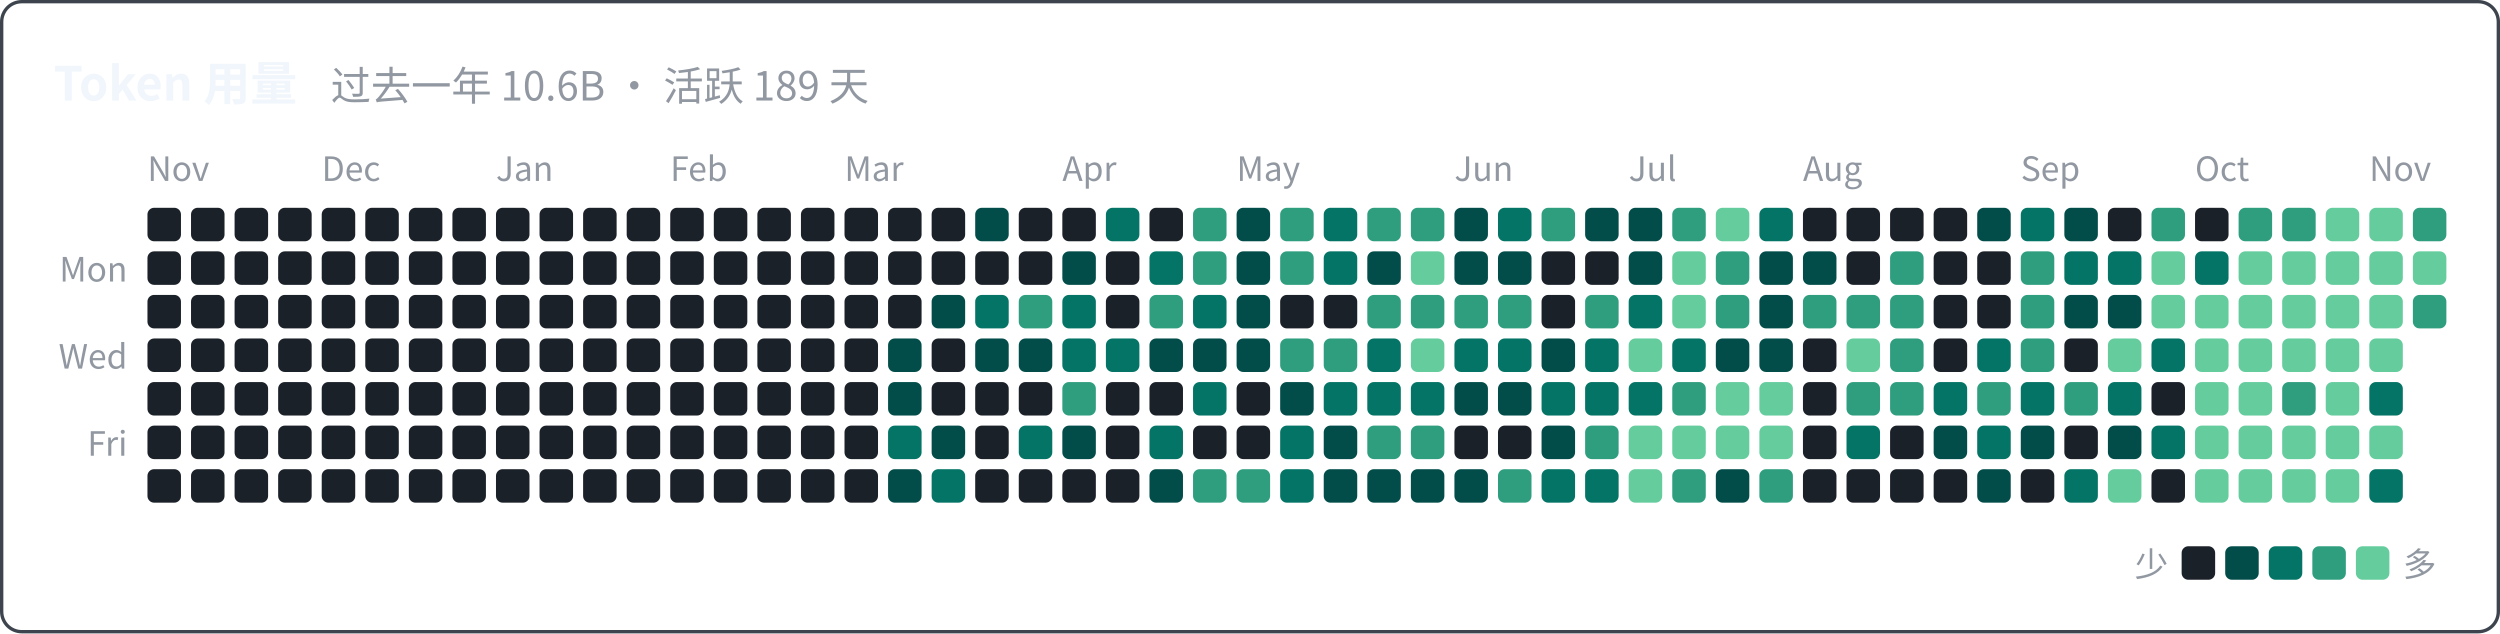
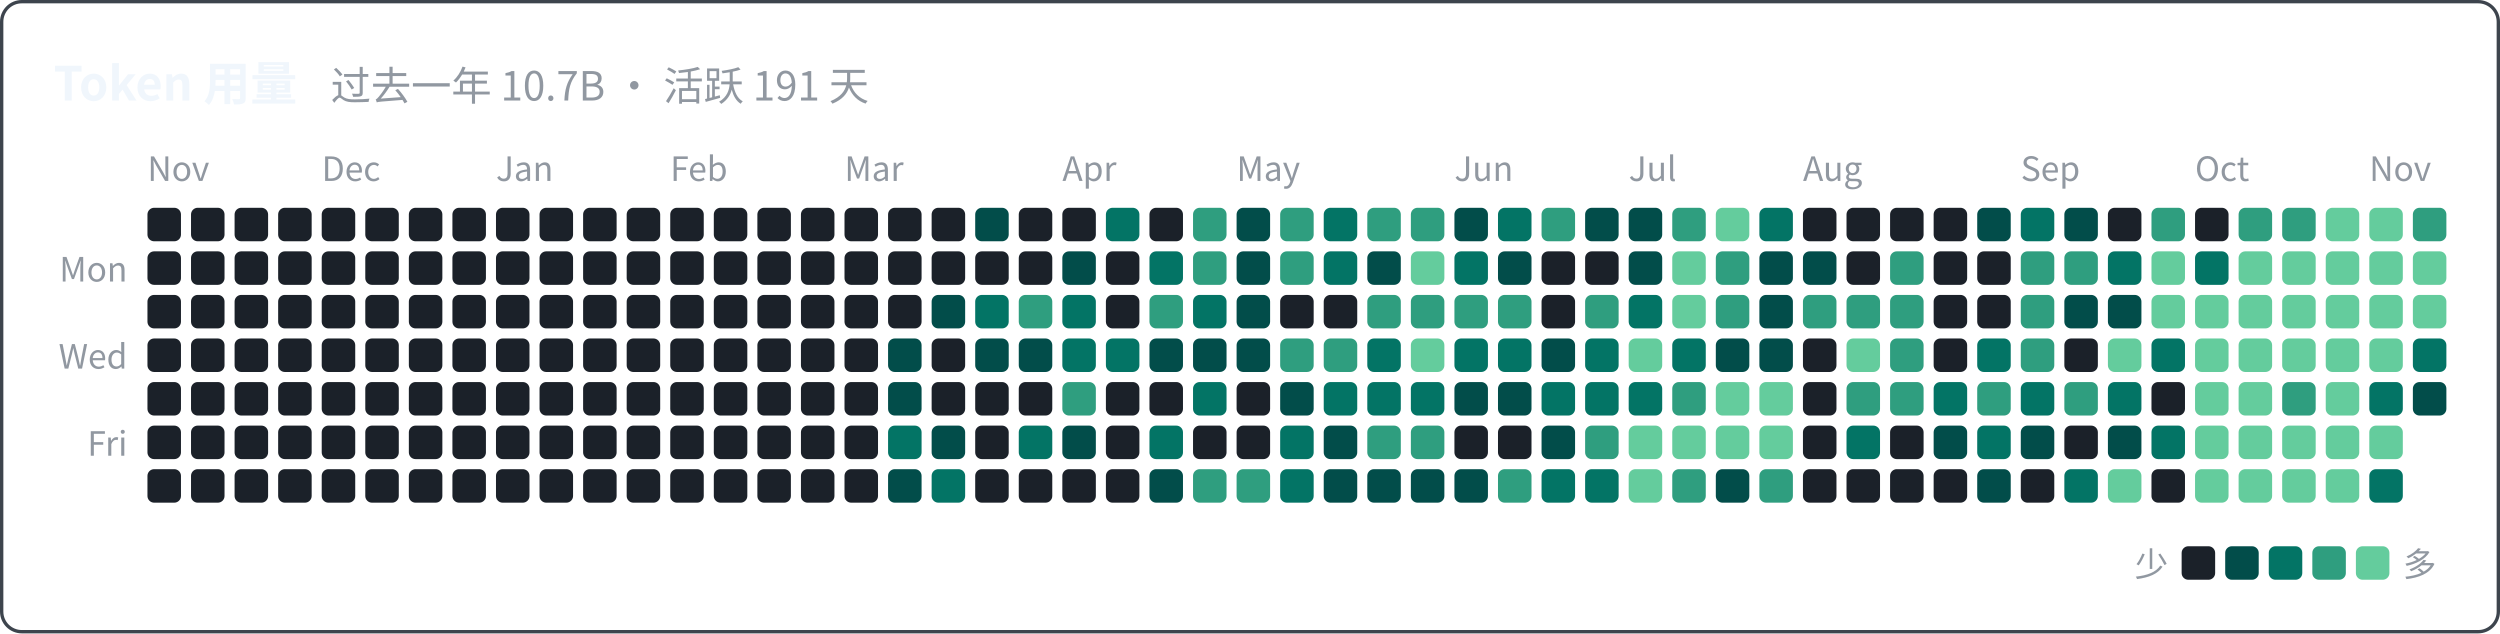
<svg xmlns="http://www.w3.org/2000/svg" width="746" height="189" viewBox="0 0 746 189" font-family="system-ui, -apple-system, 'Segoe UI', 'PingFang SC', 'Microsoft YaHei', 'Noto Sans CJK SC', sans-serif">
  <rect x="0.5" y="0.5" width="745" height="188" rx="6" fill="none" stroke="#3d444d" />
-   <text x="16" y="30" font-size="14" font-weight="600" fill="#f0f6fc">Token 用量<tspan dx="10" font-size="12" font-weight="400" fill="#9198a1">过去一年 10.6B · 活跃 189 天</tspan>
+   <text x="16" y="30" font-size="14" font-weight="600" fill="#f0f6fc">Token 用量<tspan dx="10" font-size="12" font-weight="400" fill="#9198a1">过去一年 10.7B · 活跃 191 天</tspan>
  </text>
  <text x="44" y="54" font-size="10" fill="#9198a1">Nov</text>
  <text x="96" y="54" font-size="10" fill="#9198a1">Dec</text>
  <text x="148" y="54" font-size="10" fill="#9198a1">Jan</text>
  <text x="200" y="54" font-size="10" fill="#9198a1">Feb</text>
  <text x="252" y="54" font-size="10" fill="#9198a1">Mar</text>
  <text x="317" y="54" font-size="10" fill="#9198a1">Apr</text>
  <text x="369" y="54" font-size="10" fill="#9198a1">May</text>
  <text x="434" y="54" font-size="10" fill="#9198a1">Jun</text>
  <text x="486" y="54" font-size="10" fill="#9198a1">Jul</text>
  <text x="538" y="54" font-size="10" fill="#9198a1">Aug</text>
  <text x="603" y="54" font-size="10" fill="#9198a1">Sep</text>
  <text x="655" y="54" font-size="10" fill="#9198a1">Oct</text>
  <text x="707" y="54" font-size="10" fill="#9198a1">Nov</text>
  <text x="38" y="84" font-size="10" text-anchor="end" fill="#9198a1">Mon</text>
  <text x="38" y="110" font-size="10" text-anchor="end" fill="#9198a1">Wed</text>
  <text x="38" y="136" font-size="10" text-anchor="end" fill="#9198a1">Fri</text>
  <rect x="44" y="62" width="10" height="10" rx="2" fill="#1b2129" />
  <rect x="44" y="75" width="10" height="10" rx="2" fill="#1b2129" />
  <rect x="44" y="88" width="10" height="10" rx="2" fill="#1b2129" />
  <rect x="44" y="101" width="10" height="10" rx="2" fill="#1b2129" />
  <rect x="44" y="114" width="10" height="10" rx="2" fill="#1b2129" />
  <rect x="44" y="127" width="10" height="10" rx="2" fill="#1b2129" />
  <rect x="44" y="140" width="10" height="10" rx="2" fill="#1b2129" />
  <rect x="57" y="62" width="10" height="10" rx="2" fill="#1b2129" />
  <rect x="57" y="75" width="10" height="10" rx="2" fill="#1b2129" />
  <rect x="57" y="88" width="10" height="10" rx="2" fill="#1b2129" />
  <rect x="57" y="101" width="10" height="10" rx="2" fill="#1b2129" />
  <rect x="57" y="114" width="10" height="10" rx="2" fill="#1b2129" />
  <rect x="57" y="127" width="10" height="10" rx="2" fill="#1b2129" />
  <rect x="57" y="140" width="10" height="10" rx="2" fill="#1b2129" />
  <rect x="70" y="62" width="10" height="10" rx="2" fill="#1b2129" />
  <rect x="70" y="75" width="10" height="10" rx="2" fill="#1b2129" />
  <rect x="70" y="88" width="10" height="10" rx="2" fill="#1b2129" />
  <rect x="70" y="101" width="10" height="10" rx="2" fill="#1b2129" />
  <rect x="70" y="114" width="10" height="10" rx="2" fill="#1b2129" />
  <rect x="70" y="127" width="10" height="10" rx="2" fill="#1b2129" />
  <rect x="70" y="140" width="10" height="10" rx="2" fill="#1b2129" />
  <rect x="83" y="62" width="10" height="10" rx="2" fill="#1b2129" />
  <rect x="83" y="75" width="10" height="10" rx="2" fill="#1b2129" />
  <rect x="83" y="88" width="10" height="10" rx="2" fill="#1b2129" />
  <rect x="83" y="101" width="10" height="10" rx="2" fill="#1b2129" />
  <rect x="83" y="114" width="10" height="10" rx="2" fill="#1b2129" />
  <rect x="83" y="127" width="10" height="10" rx="2" fill="#1b2129" />
  <rect x="83" y="140" width="10" height="10" rx="2" fill="#1b2129" />
  <rect x="96" y="62" width="10" height="10" rx="2" fill="#1b2129" />
  <rect x="96" y="75" width="10" height="10" rx="2" fill="#1b2129" />
  <rect x="96" y="88" width="10" height="10" rx="2" fill="#1b2129" />
  <rect x="96" y="101" width="10" height="10" rx="2" fill="#1b2129" />
  <rect x="96" y="114" width="10" height="10" rx="2" fill="#1b2129" />
  <rect x="96" y="127" width="10" height="10" rx="2" fill="#1b2129" />
  <rect x="96" y="140" width="10" height="10" rx="2" fill="#1b2129" />
  <rect x="109" y="62" width="10" height="10" rx="2" fill="#1b2129" />
  <rect x="109" y="75" width="10" height="10" rx="2" fill="#1b2129" />
  <rect x="109" y="88" width="10" height="10" rx="2" fill="#1b2129" />
  <rect x="109" y="101" width="10" height="10" rx="2" fill="#1b2129" />
  <rect x="109" y="114" width="10" height="10" rx="2" fill="#1b2129" />
  <rect x="109" y="127" width="10" height="10" rx="2" fill="#1b2129" />
  <rect x="109" y="140" width="10" height="10" rx="2" fill="#1b2129" />
  <rect x="122" y="62" width="10" height="10" rx="2" fill="#1b2129" />
  <rect x="122" y="75" width="10" height="10" rx="2" fill="#1b2129" />
  <rect x="122" y="88" width="10" height="10" rx="2" fill="#1b2129" />
  <rect x="122" y="101" width="10" height="10" rx="2" fill="#1b2129" />
  <rect x="122" y="114" width="10" height="10" rx="2" fill="#1b2129" />
  <rect x="122" y="127" width="10" height="10" rx="2" fill="#1b2129" />
  <rect x="122" y="140" width="10" height="10" rx="2" fill="#1b2129" />
  <rect x="135" y="62" width="10" height="10" rx="2" fill="#1b2129" />
  <rect x="135" y="75" width="10" height="10" rx="2" fill="#1b2129" />
  <rect x="135" y="88" width="10" height="10" rx="2" fill="#1b2129" />
  <rect x="135" y="101" width="10" height="10" rx="2" fill="#1b2129" />
  <rect x="135" y="114" width="10" height="10" rx="2" fill="#1b2129" />
  <rect x="135" y="127" width="10" height="10" rx="2" fill="#1b2129" />
  <rect x="135" y="140" width="10" height="10" rx="2" fill="#1b2129" />
  <rect x="148" y="62" width="10" height="10" rx="2" fill="#1b2129" />
  <rect x="148" y="75" width="10" height="10" rx="2" fill="#1b2129" />
  <rect x="148" y="88" width="10" height="10" rx="2" fill="#1b2129" />
  <rect x="148" y="101" width="10" height="10" rx="2" fill="#1b2129" />
  <rect x="148" y="114" width="10" height="10" rx="2" fill="#1b2129" />
  <rect x="148" y="127" width="10" height="10" rx="2" fill="#1b2129" />
  <rect x="148" y="140" width="10" height="10" rx="2" fill="#1b2129" />
  <rect x="161" y="62" width="10" height="10" rx="2" fill="#1b2129" />
  <rect x="161" y="75" width="10" height="10" rx="2" fill="#1b2129" />
  <rect x="161" y="88" width="10" height="10" rx="2" fill="#1b2129" />
  <rect x="161" y="101" width="10" height="10" rx="2" fill="#1b2129" />
  <rect x="161" y="114" width="10" height="10" rx="2" fill="#1b2129" />
  <rect x="161" y="127" width="10" height="10" rx="2" fill="#1b2129" />
  <rect x="161" y="140" width="10" height="10" rx="2" fill="#1b2129" />
  <rect x="174" y="62" width="10" height="10" rx="2" fill="#1b2129" />
  <rect x="174" y="75" width="10" height="10" rx="2" fill="#1b2129" />
  <rect x="174" y="88" width="10" height="10" rx="2" fill="#1b2129" />
  <rect x="174" y="101" width="10" height="10" rx="2" fill="#1b2129" />
  <rect x="174" y="114" width="10" height="10" rx="2" fill="#1b2129" />
  <rect x="174" y="127" width="10" height="10" rx="2" fill="#1b2129" />
  <rect x="174" y="140" width="10" height="10" rx="2" fill="#1b2129" />
  <rect x="187" y="62" width="10" height="10" rx="2" fill="#1b2129" />
  <rect x="187" y="75" width="10" height="10" rx="2" fill="#1b2129" />
  <rect x="187" y="88" width="10" height="10" rx="2" fill="#1b2129" />
  <rect x="187" y="101" width="10" height="10" rx="2" fill="#1b2129" />
  <rect x="187" y="114" width="10" height="10" rx="2" fill="#1b2129" />
  <rect x="187" y="127" width="10" height="10" rx="2" fill="#1b2129" />
  <rect x="187" y="140" width="10" height="10" rx="2" fill="#1b2129" />
  <rect x="200" y="62" width="10" height="10" rx="2" fill="#1b2129" />
  <rect x="200" y="75" width="10" height="10" rx="2" fill="#1b2129" />
  <rect x="200" y="88" width="10" height="10" rx="2" fill="#1b2129" />
  <rect x="200" y="101" width="10" height="10" rx="2" fill="#1b2129" />
  <rect x="200" y="114" width="10" height="10" rx="2" fill="#1b2129" />
  <rect x="200" y="127" width="10" height="10" rx="2" fill="#1b2129" />
  <rect x="200" y="140" width="10" height="10" rx="2" fill="#1b2129" />
  <rect x="213" y="62" width="10" height="10" rx="2" fill="#1b2129" />
  <rect x="213" y="75" width="10" height="10" rx="2" fill="#1b2129" />
  <rect x="213" y="88" width="10" height="10" rx="2" fill="#1b2129" />
  <rect x="213" y="101" width="10" height="10" rx="2" fill="#1b2129" />
  <rect x="213" y="114" width="10" height="10" rx="2" fill="#1b2129" />
  <rect x="213" y="127" width="10" height="10" rx="2" fill="#1b2129" />
  <rect x="213" y="140" width="10" height="10" rx="2" fill="#1b2129" />
  <rect x="226" y="62" width="10" height="10" rx="2" fill="#1b2129" />
  <rect x="226" y="75" width="10" height="10" rx="2" fill="#1b2129" />
  <rect x="226" y="88" width="10" height="10" rx="2" fill="#1b2129" />
  <rect x="226" y="101" width="10" height="10" rx="2" fill="#1b2129" />
  <rect x="226" y="114" width="10" height="10" rx="2" fill="#1b2129" />
  <rect x="226" y="127" width="10" height="10" rx="2" fill="#1b2129" />
  <rect x="226" y="140" width="10" height="10" rx="2" fill="#1b2129" />
  <rect x="239" y="62" width="10" height="10" rx="2" fill="#1b2129" />
  <rect x="239" y="75" width="10" height="10" rx="2" fill="#1b2129" />
  <rect x="239" y="88" width="10" height="10" rx="2" fill="#1b2129" />
  <rect x="239" y="101" width="10" height="10" rx="2" fill="#1b2129" />
  <rect x="239" y="114" width="10" height="10" rx="2" fill="#1b2129" />
  <rect x="239" y="127" width="10" height="10" rx="2" fill="#1b2129" />
  <rect x="239" y="140" width="10" height="10" rx="2" fill="#1b2129" />
  <rect x="252" y="62" width="10" height="10" rx="2" fill="#1b2129" />
  <rect x="252" y="75" width="10" height="10" rx="2" fill="#1b2129" />
  <rect x="252" y="88" width="10" height="10" rx="2" fill="#1b2129" />
  <rect x="252" y="101" width="10" height="10" rx="2" fill="#1b2129" />
  <rect x="252" y="114" width="10" height="10" rx="2" fill="#1b2129" />
  <rect x="252" y="127" width="10" height="10" rx="2" fill="#1b2129" />
  <rect x="252" y="140" width="10" height="10" rx="2" fill="#1b2129" />
  <rect x="265" y="62" width="10" height="10" rx="2" fill="#1b2129" />
  <rect x="265" y="75" width="10" height="10" rx="2" fill="#1b2129" />
  <rect x="265" y="88" width="10" height="10" rx="2" fill="#1b2129" />
  <rect x="265" y="101" width="10" height="10" rx="2" fill="#024d4a" />
  <rect x="265" y="114" width="10" height="10" rx="2" fill="#024d4a" />
  <rect x="265" y="127" width="10" height="10" rx="2" fill="#037465" />
  <rect x="265" y="140" width="10" height="10" rx="2" fill="#024d4a" />
  <rect x="278" y="62" width="10" height="10" rx="2" fill="#1b2129" />
  <rect x="278" y="75" width="10" height="10" rx="2" fill="#1b2129" />
  <rect x="278" y="88" width="10" height="10" rx="2" fill="#024d4a" />
  <rect x="278" y="101" width="10" height="10" rx="2" fill="#1b2129" />
  <rect x="278" y="114" width="10" height="10" rx="2" fill="#1b2129" />
  <rect x="278" y="127" width="10" height="10" rx="2" fill="#024d4a" />
  <rect x="278" y="140" width="10" height="10" rx="2" fill="#037465" />
  <rect x="291" y="62" width="10" height="10" rx="2" fill="#024d4a" />
  <rect x="291" y="75" width="10" height="10" rx="2" fill="#1b2129" />
  <rect x="291" y="88" width="10" height="10" rx="2" fill="#037465" />
  <rect x="291" y="101" width="10" height="10" rx="2" fill="#024d4a" />
  <rect x="291" y="114" width="10" height="10" rx="2" fill="#1b2129" />
  <rect x="291" y="127" width="10" height="10" rx="2" fill="#1b2129" />
  <rect x="291" y="140" width="10" height="10" rx="2" fill="#1b2129" />
  <rect x="304" y="62" width="10" height="10" rx="2" fill="#1b2129" />
  <rect x="304" y="75" width="10" height="10" rx="2" fill="#1b2129" />
  <rect x="304" y="88" width="10" height="10" rx="2" fill="#2f9e7f" />
  <rect x="304" y="101" width="10" height="10" rx="2" fill="#024d4a" />
  <rect x="304" y="114" width="10" height="10" rx="2" fill="#1b2129" />
  <rect x="304" y="127" width="10" height="10" rx="2" fill="#037465" />
  <rect x="304" y="140" width="10" height="10" rx="2" fill="#1b2129" />
  <rect x="317" y="62" width="10" height="10" rx="2" fill="#1b2129" />
  <rect x="317" y="75" width="10" height="10" rx="2" fill="#024d4a" />
  <rect x="317" y="88" width="10" height="10" rx="2" fill="#037465" />
  <rect x="317" y="101" width="10" height="10" rx="2" fill="#037465" />
  <rect x="317" y="114" width="10" height="10" rx="2" fill="#2f9e7f" />
  <rect x="317" y="127" width="10" height="10" rx="2" fill="#024d4a" />
  <rect x="317" y="140" width="10" height="10" rx="2" fill="#1b2129" />
  <rect x="330" y="62" width="10" height="10" rx="2" fill="#037465" />
  <rect x="330" y="75" width="10" height="10" rx="2" fill="#1b2129" />
  <rect x="330" y="88" width="10" height="10" rx="2" fill="#1b2129" />
  <rect x="330" y="101" width="10" height="10" rx="2" fill="#037465" />
  <rect x="330" y="114" width="10" height="10" rx="2" fill="#1b2129" />
  <rect x="330" y="127" width="10" height="10" rx="2" fill="#1b2129" />
  <rect x="330" y="140" width="10" height="10" rx="2" fill="#1b2129" />
  <rect x="343" y="62" width="10" height="10" rx="2" fill="#1b2129" />
  <rect x="343" y="75" width="10" height="10" rx="2" fill="#037465" />
  <rect x="343" y="88" width="10" height="10" rx="2" fill="#2f9e7f" />
  <rect x="343" y="101" width="10" height="10" rx="2" fill="#024d4a" />
  <rect x="343" y="114" width="10" height="10" rx="2" fill="#1b2129" />
  <rect x="343" y="127" width="10" height="10" rx="2" fill="#037465" />
  <rect x="343" y="140" width="10" height="10" rx="2" fill="#024d4a" />
  <rect x="356" y="62" width="10" height="10" rx="2" fill="#2f9e7f" />
  <rect x="356" y="75" width="10" height="10" rx="2" fill="#2f9e7f" />
  <rect x="356" y="88" width="10" height="10" rx="2" fill="#037465" />
  <rect x="356" y="101" width="10" height="10" rx="2" fill="#024d4a" />
  <rect x="356" y="114" width="10" height="10" rx="2" fill="#037465" />
  <rect x="356" y="127" width="10" height="10" rx="2" fill="#1b2129" />
  <rect x="356" y="140" width="10" height="10" rx="2" fill="#2f9e7f" />
  <rect x="369" y="62" width="10" height="10" rx="2" fill="#024d4a" />
  <rect x="369" y="75" width="10" height="10" rx="2" fill="#024d4a" />
  <rect x="369" y="88" width="10" height="10" rx="2" fill="#024d4a" />
  <rect x="369" y="101" width="10" height="10" rx="2" fill="#024d4a" />
  <rect x="369" y="114" width="10" height="10" rx="2" fill="#1b2129" />
  <rect x="369" y="127" width="10" height="10" rx="2" fill="#1b2129" />
  <rect x="369" y="140" width="10" height="10" rx="2" fill="#2f9e7f" />
  <rect x="382" y="62" width="10" height="10" rx="2" fill="#2f9e7f" />
  <rect x="382" y="75" width="10" height="10" rx="2" fill="#2f9e7f" />
  <rect x="382" y="88" width="10" height="10" rx="2" fill="#1b2129" />
  <rect x="382" y="101" width="10" height="10" rx="2" fill="#2f9e7f" />
  <rect x="382" y="114" width="10" height="10" rx="2" fill="#024d4a" />
  <rect x="382" y="127" width="10" height="10" rx="2" fill="#037465" />
  <rect x="382" y="140" width="10" height="10" rx="2" fill="#037465" />
  <rect x="395" y="62" width="10" height="10" rx="2" fill="#037465" />
  <rect x="395" y="75" width="10" height="10" rx="2" fill="#037465" />
  <rect x="395" y="88" width="10" height="10" rx="2" fill="#1b2129" />
  <rect x="395" y="101" width="10" height="10" rx="2" fill="#2f9e7f" />
  <rect x="395" y="114" width="10" height="10" rx="2" fill="#037465" />
  <rect x="395" y="127" width="10" height="10" rx="2" fill="#024d4a" />
  <rect x="395" y="140" width="10" height="10" rx="2" fill="#024d4a" />
  <rect x="408" y="62" width="10" height="10" rx="2" fill="#2f9e7f" />
  <rect x="408" y="75" width="10" height="10" rx="2" fill="#024d4a" />
  <rect x="408" y="88" width="10" height="10" rx="2" fill="#2f9e7f" />
  <rect x="408" y="101" width="10" height="10" rx="2" fill="#037465" />
  <rect x="408" y="114" width="10" height="10" rx="2" fill="#037465" />
  <rect x="408" y="127" width="10" height="10" rx="2" fill="#2f9e7f" />
  <rect x="408" y="140" width="10" height="10" rx="2" fill="#024d4a" />
  <rect x="421" y="62" width="10" height="10" rx="2" fill="#2f9e7f" />
  <rect x="421" y="75" width="10" height="10" rx="2" fill="#64cc9d" />
  <rect x="421" y="88" width="10" height="10" rx="2" fill="#2f9e7f" />
  <rect x="421" y="101" width="10" height="10" rx="2" fill="#64cc9d" />
  <rect x="421" y="114" width="10" height="10" rx="2" fill="#037465" />
  <rect x="421" y="127" width="10" height="10" rx="2" fill="#2f9e7f" />
  <rect x="421" y="140" width="10" height="10" rx="2" fill="#024d4a" />
  <rect x="434" y="62" width="10" height="10" rx="2" fill="#024d4a" />
-   <rect x="434" y="75" width="10" height="10" rx="2" fill="#024d4a" />
+   <rect x="434" y="75" width="10" height="10" rx="2" fill="#037465" />
  <rect x="434" y="88" width="10" height="10" rx="2" fill="#2f9e7f" />
  <rect x="434" y="101" width="10" height="10" rx="2" fill="#037465" />
  <rect x="434" y="114" width="10" height="10" rx="2" fill="#024d4a" />
  <rect x="434" y="127" width="10" height="10" rx="2" fill="#1b2129" />
  <rect x="434" y="140" width="10" height="10" rx="2" fill="#024d4a" />
  <rect x="447" y="62" width="10" height="10" rx="2" fill="#037465" />
  <rect x="447" y="75" width="10" height="10" rx="2" fill="#024d4a" />
  <rect x="447" y="88" width="10" height="10" rx="2" fill="#2f9e7f" />
  <rect x="447" y="101" width="10" height="10" rx="2" fill="#037465" />
  <rect x="447" y="114" width="10" height="10" rx="2" fill="#024d4a" />
  <rect x="447" y="127" width="10" height="10" rx="2" fill="#1b2129" />
  <rect x="447" y="140" width="10" height="10" rx="2" fill="#2f9e7f" />
  <rect x="460" y="62" width="10" height="10" rx="2" fill="#2f9e7f" />
  <rect x="460" y="75" width="10" height="10" rx="2" fill="#1b2129" />
  <rect x="460" y="88" width="10" height="10" rx="2" fill="#1b2129" />
  <rect x="460" y="101" width="10" height="10" rx="2" fill="#024d4a" />
  <rect x="460" y="114" width="10" height="10" rx="2" fill="#037465" />
  <rect x="460" y="127" width="10" height="10" rx="2" fill="#024d4a" />
  <rect x="460" y="140" width="10" height="10" rx="2" fill="#037465" />
  <rect x="473" y="62" width="10" height="10" rx="2" fill="#024d4a" />
  <rect x="473" y="75" width="10" height="10" rx="2" fill="#1b2129" />
  <rect x="473" y="88" width="10" height="10" rx="2" fill="#2f9e7f" />
  <rect x="473" y="101" width="10" height="10" rx="2" fill="#037465" />
  <rect x="473" y="114" width="10" height="10" rx="2" fill="#037465" />
  <rect x="473" y="127" width="10" height="10" rx="2" fill="#2f9e7f" />
  <rect x="473" y="140" width="10" height="10" rx="2" fill="#037465" />
  <rect x="486" y="62" width="10" height="10" rx="2" fill="#024d4a" />
  <rect x="486" y="75" width="10" height="10" rx="2" fill="#024d4a" />
  <rect x="486" y="88" width="10" height="10" rx="2" fill="#037465" />
  <rect x="486" y="101" width="10" height="10" rx="2" fill="#64cc9d" />
  <rect x="486" y="114" width="10" height="10" rx="2" fill="#037465" />
  <rect x="486" y="127" width="10" height="10" rx="2" fill="#64cc9d" />
  <rect x="486" y="140" width="10" height="10" rx="2" fill="#64cc9d" />
  <rect x="499" y="62" width="10" height="10" rx="2" fill="#2f9e7f" />
  <rect x="499" y="75" width="10" height="10" rx="2" fill="#64cc9d" />
  <rect x="499" y="88" width="10" height="10" rx="2" fill="#64cc9d" />
  <rect x="499" y="101" width="10" height="10" rx="2" fill="#037465" />
  <rect x="499" y="114" width="10" height="10" rx="2" fill="#2f9e7f" />
  <rect x="499" y="127" width="10" height="10" rx="2" fill="#64cc9d" />
  <rect x="499" y="140" width="10" height="10" rx="2" fill="#2f9e7f" />
  <rect x="512" y="62" width="10" height="10" rx="2" fill="#64cc9d" />
  <rect x="512" y="75" width="10" height="10" rx="2" fill="#2f9e7f" />
  <rect x="512" y="88" width="10" height="10" rx="2" fill="#2f9e7f" />
  <rect x="512" y="101" width="10" height="10" rx="2" fill="#024d4a" />
  <rect x="512" y="114" width="10" height="10" rx="2" fill="#64cc9d" />
  <rect x="512" y="127" width="10" height="10" rx="2" fill="#64cc9d" />
  <rect x="512" y="140" width="10" height="10" rx="2" fill="#024d4a" />
  <rect x="525" y="62" width="10" height="10" rx="2" fill="#037465" />
  <rect x="525" y="75" width="10" height="10" rx="2" fill="#024d4a" />
  <rect x="525" y="88" width="10" height="10" rx="2" fill="#024d4a" />
  <rect x="525" y="101" width="10" height="10" rx="2" fill="#024d4a" />
  <rect x="525" y="114" width="10" height="10" rx="2" fill="#64cc9d" />
  <rect x="525" y="127" width="10" height="10" rx="2" fill="#64cc9d" />
  <rect x="525" y="140" width="10" height="10" rx="2" fill="#2f9e7f" />
  <rect x="538" y="62" width="10" height="10" rx="2" fill="#1b2129" />
  <rect x="538" y="75" width="10" height="10" rx="2" fill="#024d4a" />
  <rect x="538" y="88" width="10" height="10" rx="2" fill="#2f9e7f" />
  <rect x="538" y="101" width="10" height="10" rx="2" fill="#1b2129" />
  <rect x="538" y="114" width="10" height="10" rx="2" fill="#1b2129" />
  <rect x="538" y="127" width="10" height="10" rx="2" fill="#1b2129" />
  <rect x="538" y="140" width="10" height="10" rx="2" fill="#1b2129" />
  <rect x="551" y="62" width="10" height="10" rx="2" fill="#1b2129" />
  <rect x="551" y="75" width="10" height="10" rx="2" fill="#1b2129" />
  <rect x="551" y="88" width="10" height="10" rx="2" fill="#2f9e7f" />
  <rect x="551" y="101" width="10" height="10" rx="2" fill="#64cc9d" />
  <rect x="551" y="114" width="10" height="10" rx="2" fill="#2f9e7f" />
  <rect x="551" y="127" width="10" height="10" rx="2" fill="#037465" />
  <rect x="551" y="140" width="10" height="10" rx="2" fill="#1b2129" />
  <rect x="564" y="62" width="10" height="10" rx="2" fill="#1b2129" />
  <rect x="564" y="75" width="10" height="10" rx="2" fill="#2f9e7f" />
  <rect x="564" y="88" width="10" height="10" rx="2" fill="#2f9e7f" />
  <rect x="564" y="101" width="10" height="10" rx="2" fill="#2f9e7f" />
  <rect x="564" y="114" width="10" height="10" rx="2" fill="#2f9e7f" />
  <rect x="564" y="127" width="10" height="10" rx="2" fill="#1b2129" />
  <rect x="564" y="140" width="10" height="10" rx="2" fill="#1b2129" />
  <rect x="577" y="62" width="10" height="10" rx="2" fill="#1b2129" />
  <rect x="577" y="75" width="10" height="10" rx="2" fill="#1b2129" />
  <rect x="577" y="88" width="10" height="10" rx="2" fill="#1b2129" />
  <rect x="577" y="101" width="10" height="10" rx="2" fill="#1b2129" />
  <rect x="577" y="114" width="10" height="10" rx="2" fill="#037465" />
  <rect x="577" y="127" width="10" height="10" rx="2" fill="#024d4a" />
  <rect x="577" y="140" width="10" height="10" rx="2" fill="#1b2129" />
  <rect x="590" y="62" width="10" height="10" rx="2" fill="#024d4a" />
  <rect x="590" y="75" width="10" height="10" rx="2" fill="#1b2129" />
  <rect x="590" y="88" width="10" height="10" rx="2" fill="#1b2129" />
  <rect x="590" y="101" width="10" height="10" rx="2" fill="#037465" />
  <rect x="590" y="114" width="10" height="10" rx="2" fill="#2f9e7f" />
  <rect x="590" y="127" width="10" height="10" rx="2" fill="#037465" />
  <rect x="590" y="140" width="10" height="10" rx="2" fill="#024d4a" />
  <rect x="603" y="62" width="10" height="10" rx="2" fill="#037465" />
  <rect x="603" y="75" width="10" height="10" rx="2" fill="#2f9e7f" />
  <rect x="603" y="88" width="10" height="10" rx="2" fill="#2f9e7f" />
  <rect x="603" y="101" width="10" height="10" rx="2" fill="#2f9e7f" />
  <rect x="603" y="114" width="10" height="10" rx="2" fill="#037465" />
  <rect x="603" y="127" width="10" height="10" rx="2" fill="#024d4a" />
  <rect x="603" y="140" width="10" height="10" rx="2" fill="#1b2129" />
  <rect x="616" y="62" width="10" height="10" rx="2" fill="#024d4a" />
-   <rect x="616" y="75" width="10" height="10" rx="2" fill="#037465" />
+   <rect x="616" y="75" width="10" height="10" rx="2" fill="#2f9e7f" />
  <rect x="616" y="88" width="10" height="10" rx="2" fill="#024d4a" />
  <rect x="616" y="101" width="10" height="10" rx="2" fill="#1b2129" />
  <rect x="616" y="114" width="10" height="10" rx="2" fill="#2f9e7f" />
  <rect x="616" y="127" width="10" height="10" rx="2" fill="#1b2129" />
  <rect x="616" y="140" width="10" height="10" rx="2" fill="#037465" />
  <rect x="629" y="62" width="10" height="10" rx="2" fill="#1b2129" />
  <rect x="629" y="75" width="10" height="10" rx="2" fill="#037465" />
  <rect x="629" y="88" width="10" height="10" rx="2" fill="#024d4a" />
  <rect x="629" y="101" width="10" height="10" rx="2" fill="#64cc9d" />
  <rect x="629" y="114" width="10" height="10" rx="2" fill="#037465" />
  <rect x="629" y="127" width="10" height="10" rx="2" fill="#024d4a" />
  <rect x="629" y="140" width="10" height="10" rx="2" fill="#64cc9d" />
  <rect x="642" y="62" width="10" height="10" rx="2" fill="#2f9e7f" />
  <rect x="642" y="75" width="10" height="10" rx="2" fill="#64cc9d" />
  <rect x="642" y="88" width="10" height="10" rx="2" fill="#64cc9d" />
  <rect x="642" y="101" width="10" height="10" rx="2" fill="#037465" />
  <rect x="642" y="114" width="10" height="10" rx="2" fill="#1b2129" />
  <rect x="642" y="127" width="10" height="10" rx="2" fill="#037465" />
  <rect x="642" y="140" width="10" height="10" rx="2" fill="#1b2129" />
  <rect x="655" y="62" width="10" height="10" rx="2" fill="#1b2129" />
  <rect x="655" y="75" width="10" height="10" rx="2" fill="#037465" />
  <rect x="655" y="88" width="10" height="10" rx="2" fill="#64cc9d" />
  <rect x="655" y="101" width="10" height="10" rx="2" fill="#64cc9d" />
  <rect x="655" y="114" width="10" height="10" rx="2" fill="#64cc9d" />
  <rect x="655" y="127" width="10" height="10" rx="2" fill="#64cc9d" />
  <rect x="655" y="140" width="10" height="10" rx="2" fill="#64cc9d" />
  <rect x="668" y="62" width="10" height="10" rx="2" fill="#2f9e7f" />
  <rect x="668" y="75" width="10" height="10" rx="2" fill="#64cc9d" />
  <rect x="668" y="88" width="10" height="10" rx="2" fill="#64cc9d" />
  <rect x="668" y="101" width="10" height="10" rx="2" fill="#64cc9d" />
  <rect x="668" y="114" width="10" height="10" rx="2" fill="#64cc9d" />
  <rect x="668" y="127" width="10" height="10" rx="2" fill="#64cc9d" />
  <rect x="668" y="140" width="10" height="10" rx="2" fill="#64cc9d" />
  <rect x="681" y="62" width="10" height="10" rx="2" fill="#2f9e7f" />
  <rect x="681" y="75" width="10" height="10" rx="2" fill="#64cc9d" />
  <rect x="681" y="88" width="10" height="10" rx="2" fill="#64cc9d" />
  <rect x="681" y="101" width="10" height="10" rx="2" fill="#64cc9d" />
  <rect x="681" y="114" width="10" height="10" rx="2" fill="#2f9e7f" />
  <rect x="681" y="127" width="10" height="10" rx="2" fill="#64cc9d" />
  <rect x="681" y="140" width="10" height="10" rx="2" fill="#64cc9d" />
  <rect x="694" y="62" width="10" height="10" rx="2" fill="#64cc9d" />
  <rect x="694" y="75" width="10" height="10" rx="2" fill="#64cc9d" />
  <rect x="694" y="88" width="10" height="10" rx="2" fill="#64cc9d" />
  <rect x="694" y="101" width="10" height="10" rx="2" fill="#64cc9d" />
  <rect x="694" y="114" width="10" height="10" rx="2" fill="#64cc9d" />
  <rect x="694" y="127" width="10" height="10" rx="2" fill="#64cc9d" />
  <rect x="694" y="140" width="10" height="10" rx="2" fill="#64cc9d" />
  <rect x="707" y="62" width="10" height="10" rx="2" fill="#64cc9d" />
  <rect x="707" y="75" width="10" height="10" rx="2" fill="#64cc9d" />
  <rect x="707" y="88" width="10" height="10" rx="2" fill="#64cc9d" />
  <rect x="707" y="101" width="10" height="10" rx="2" fill="#64cc9d" />
  <rect x="707" y="114" width="10" height="10" rx="2" fill="#037465" />
  <rect x="707" y="127" width="10" height="10" rx="2" fill="#64cc9d" />
  <rect x="707" y="140" width="10" height="10" rx="2" fill="#037465" />
  <rect x="720" y="62" width="10" height="10" rx="2" fill="#2f9e7f" />
  <rect x="720" y="75" width="10" height="10" rx="2" fill="#64cc9d" />
-   <rect x="720" y="88" width="10" height="10" rx="2" fill="#2f9e7f" />
+   <rect x="720" y="88" width="10" height="10" rx="2" fill="#64cc9d" />
+   <rect x="720" y="101" width="10" height="10" rx="2" fill="#037465" />
+   <rect x="720" y="114" width="10" height="10" rx="2" fill="#024d4a" />
  <text x="647" y="172" font-size="10" text-anchor="end" fill="#9198a1">少</text>
  <rect x="651" y="163" width="10" height="10" rx="2" fill="#1b2129" />
  <rect x="664" y="163" width="10" height="10" rx="2" fill="#024d4a" />
  <rect x="677" y="163" width="10" height="10" rx="2" fill="#037465" />
  <rect x="690" y="163" width="10" height="10" rx="2" fill="#2f9e7f" />
  <rect x="703" y="163" width="10" height="10" rx="2" fill="#64cc9d" />
  <text x="717" y="172" font-size="10" fill="#9198a1">多</text>
</svg>
